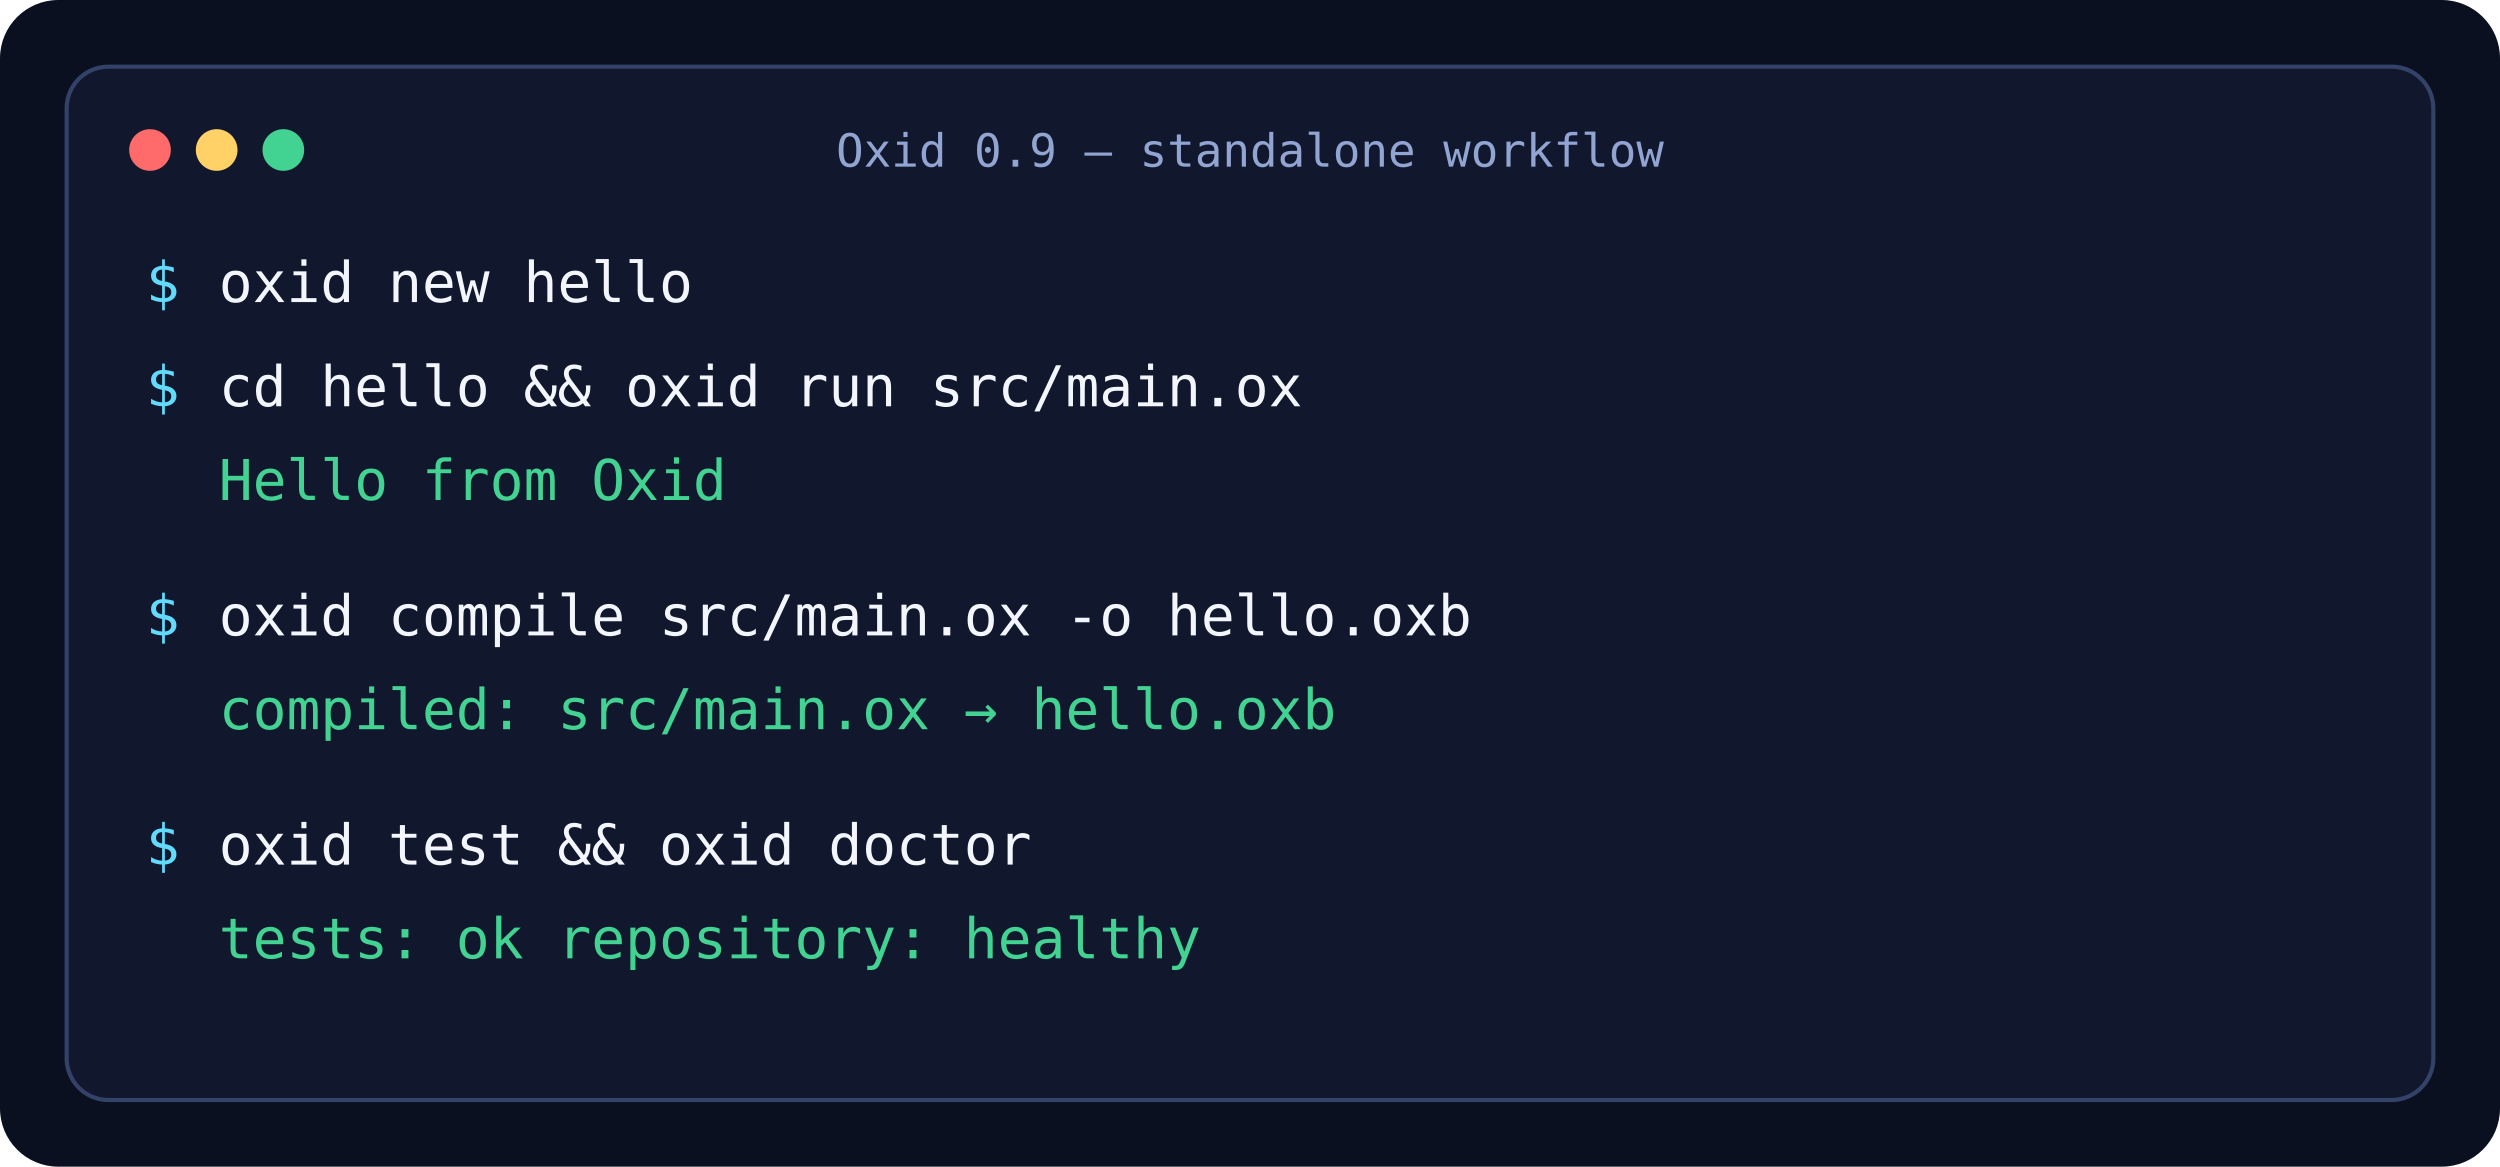
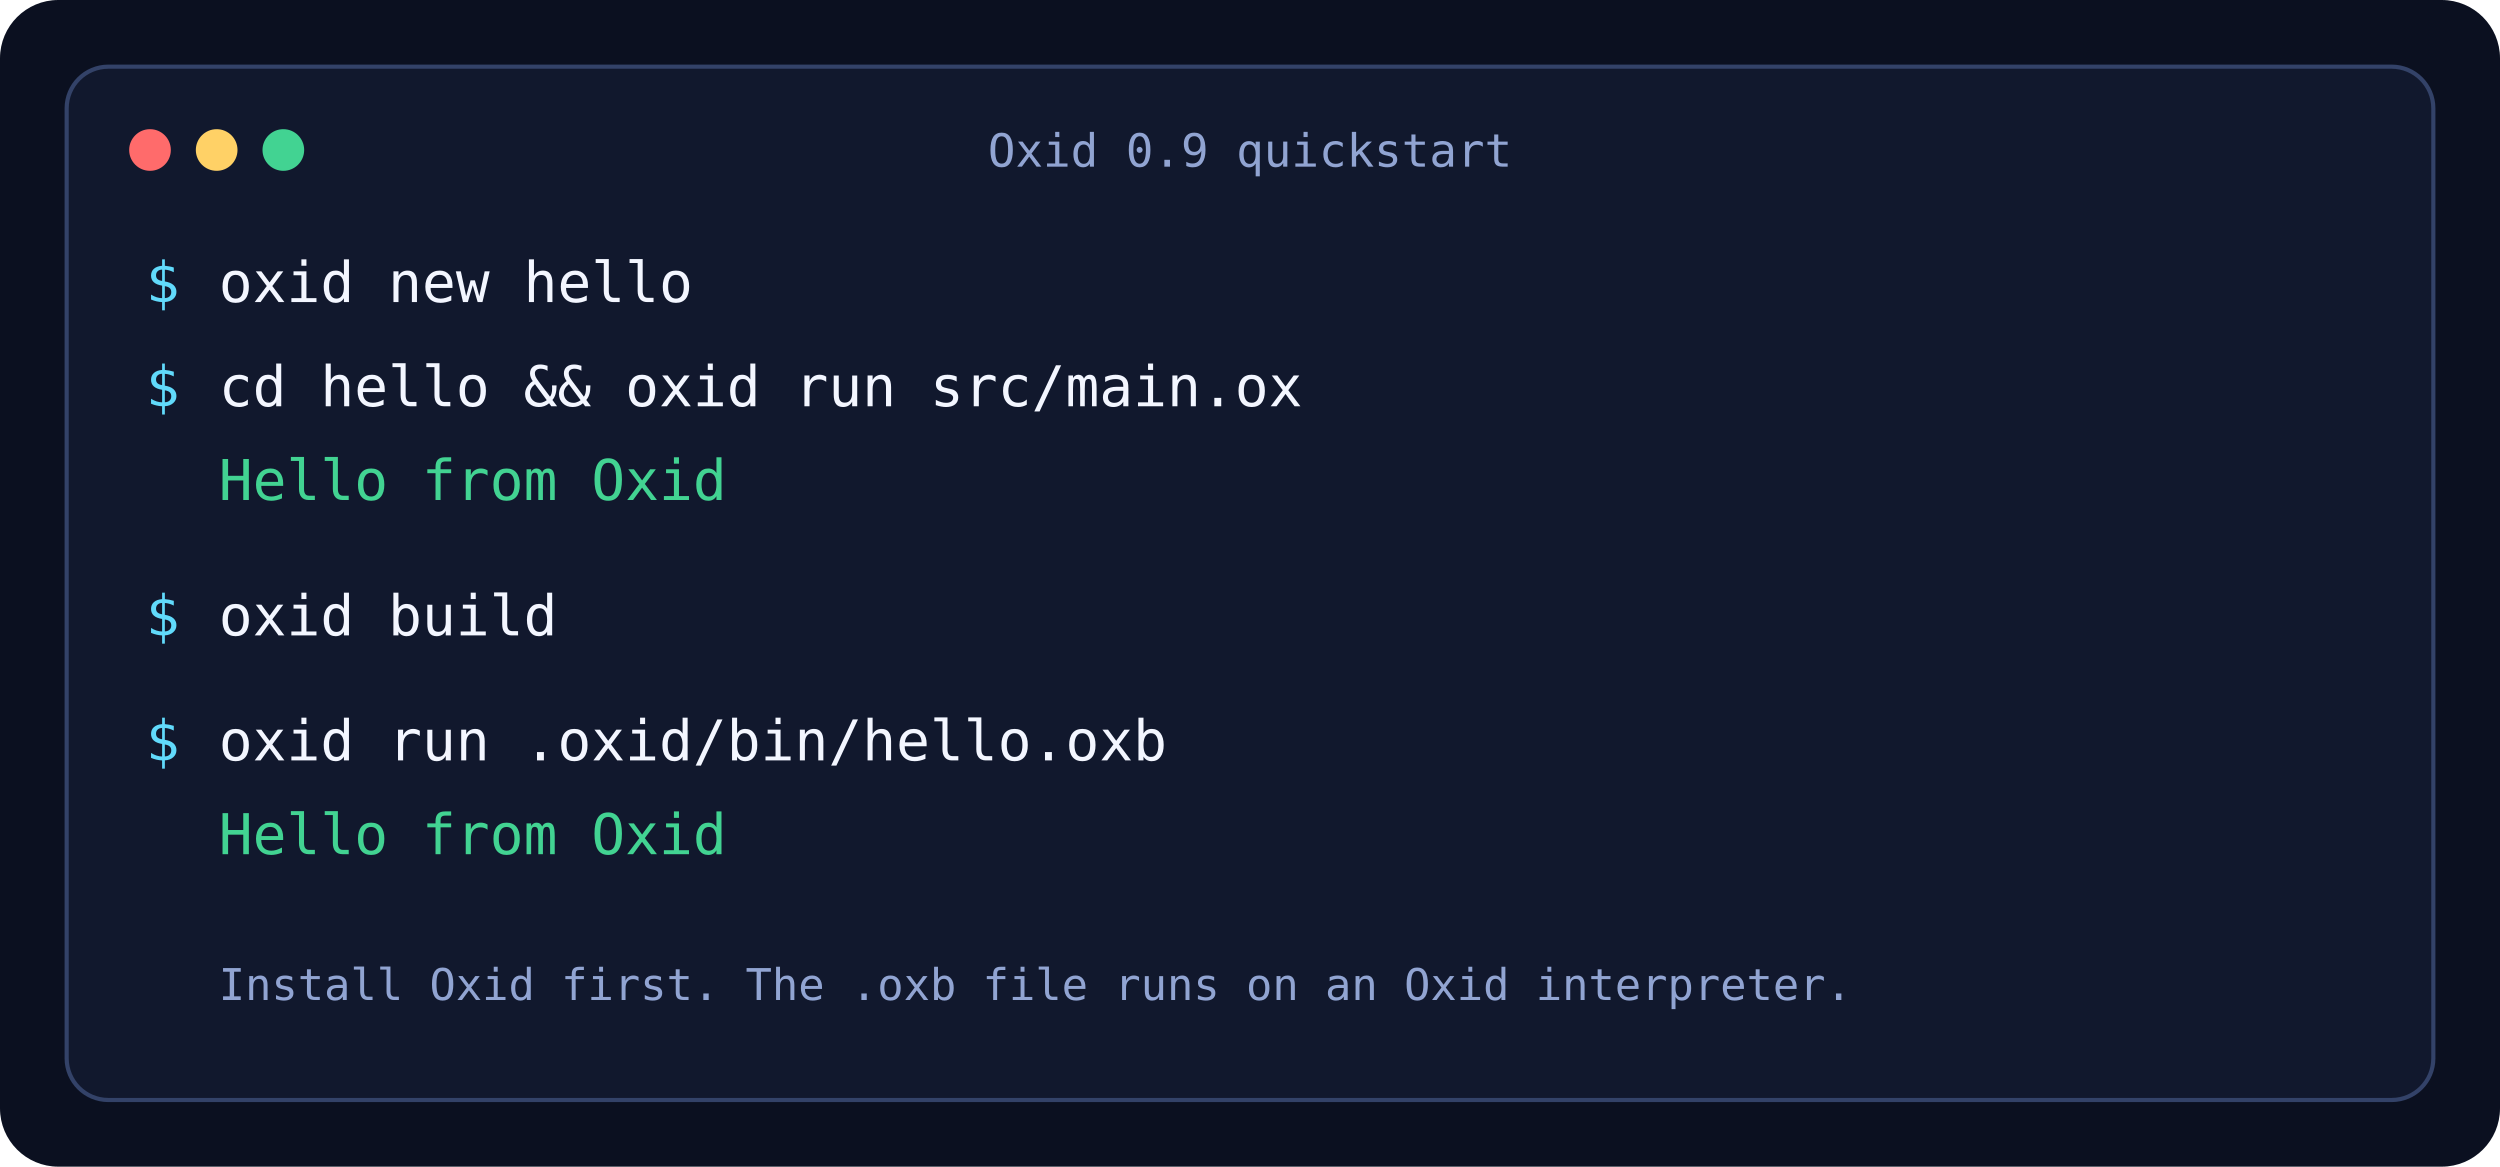
<svg xmlns="http://www.w3.org/2000/svg" width="1200" height="560" viewBox="0 0 1200 560" role="img" aria-labelledby="title desc">
  <rect width="1200" height="560" rx="28" fill="#0b1020" />
  <rect x="32" y="32" width="1136" height="496" rx="20" fill="#11182d" stroke="#334268" stroke-width="2" />
  <circle cx="72" cy="72" r="10" fill="#ff6b6b" />
  <circle cx="104" cy="72" r="10" fill="#ffd166" />
  <circle cx="136" cy="72" r="10" fill="#42d392" />
-   <text x="600" y="80" text-anchor="middle" fill="#91a4d2" font-family="monospace" font-size="22">Oxid 0.9 — standalone workflow</text>
+   <text x="600" y="80" text-anchor="middle" fill="#91a4d2" font-family="monospace" font-size="22">Oxid 0.9 quickstart</text>
  <g font-family="monospace" font-size="27">
    <text x="70" y="145" fill="#61dafb">$</text>
    <text x="105" y="145" fill="#f3f6ff">oxid new hello</text>
    <text x="70" y="195" fill="#61dafb">$</text>
    <text x="105" y="195" fill="#f3f6ff">cd hello &amp;&amp; oxid run src/main.ox</text>
    <text x="105" y="240" fill="#42d392">Hello from Oxid</text>
    <text x="70" y="305" fill="#61dafb">$</text>
-     <text x="105" y="305" fill="#f3f6ff">oxid compile src/main.ox -o hello.oxb</text>
-     <text x="105" y="350" fill="#42d392">compiled: src/main.ox → hello.oxb</text>
-     <text x="70" y="415" fill="#61dafb">$</text>
-     <text x="105" y="415" fill="#f3f6ff">oxid test &amp;&amp; oxid doctor</text>
-     <text x="105" y="460" fill="#42d392">tests: ok   repository: healthy</text>
+     <text x="105" y="305" fill="#f3f6ff">oxid build</text>
+     <text x="70" y="365" fill="#61dafb">$</text>
+     <text x="105" y="365" fill="#f3f6ff">oxid run .oxid/bin/hello.oxb</text>
+     <text x="105" y="410" fill="#42d392">Hello from Oxid</text>
+     <text x="105" y="480" fill="#91a4d2" font-size="21">Install Oxid first. The .oxb file runs on an Oxid interpreter.</text>
  </g>
</svg>
